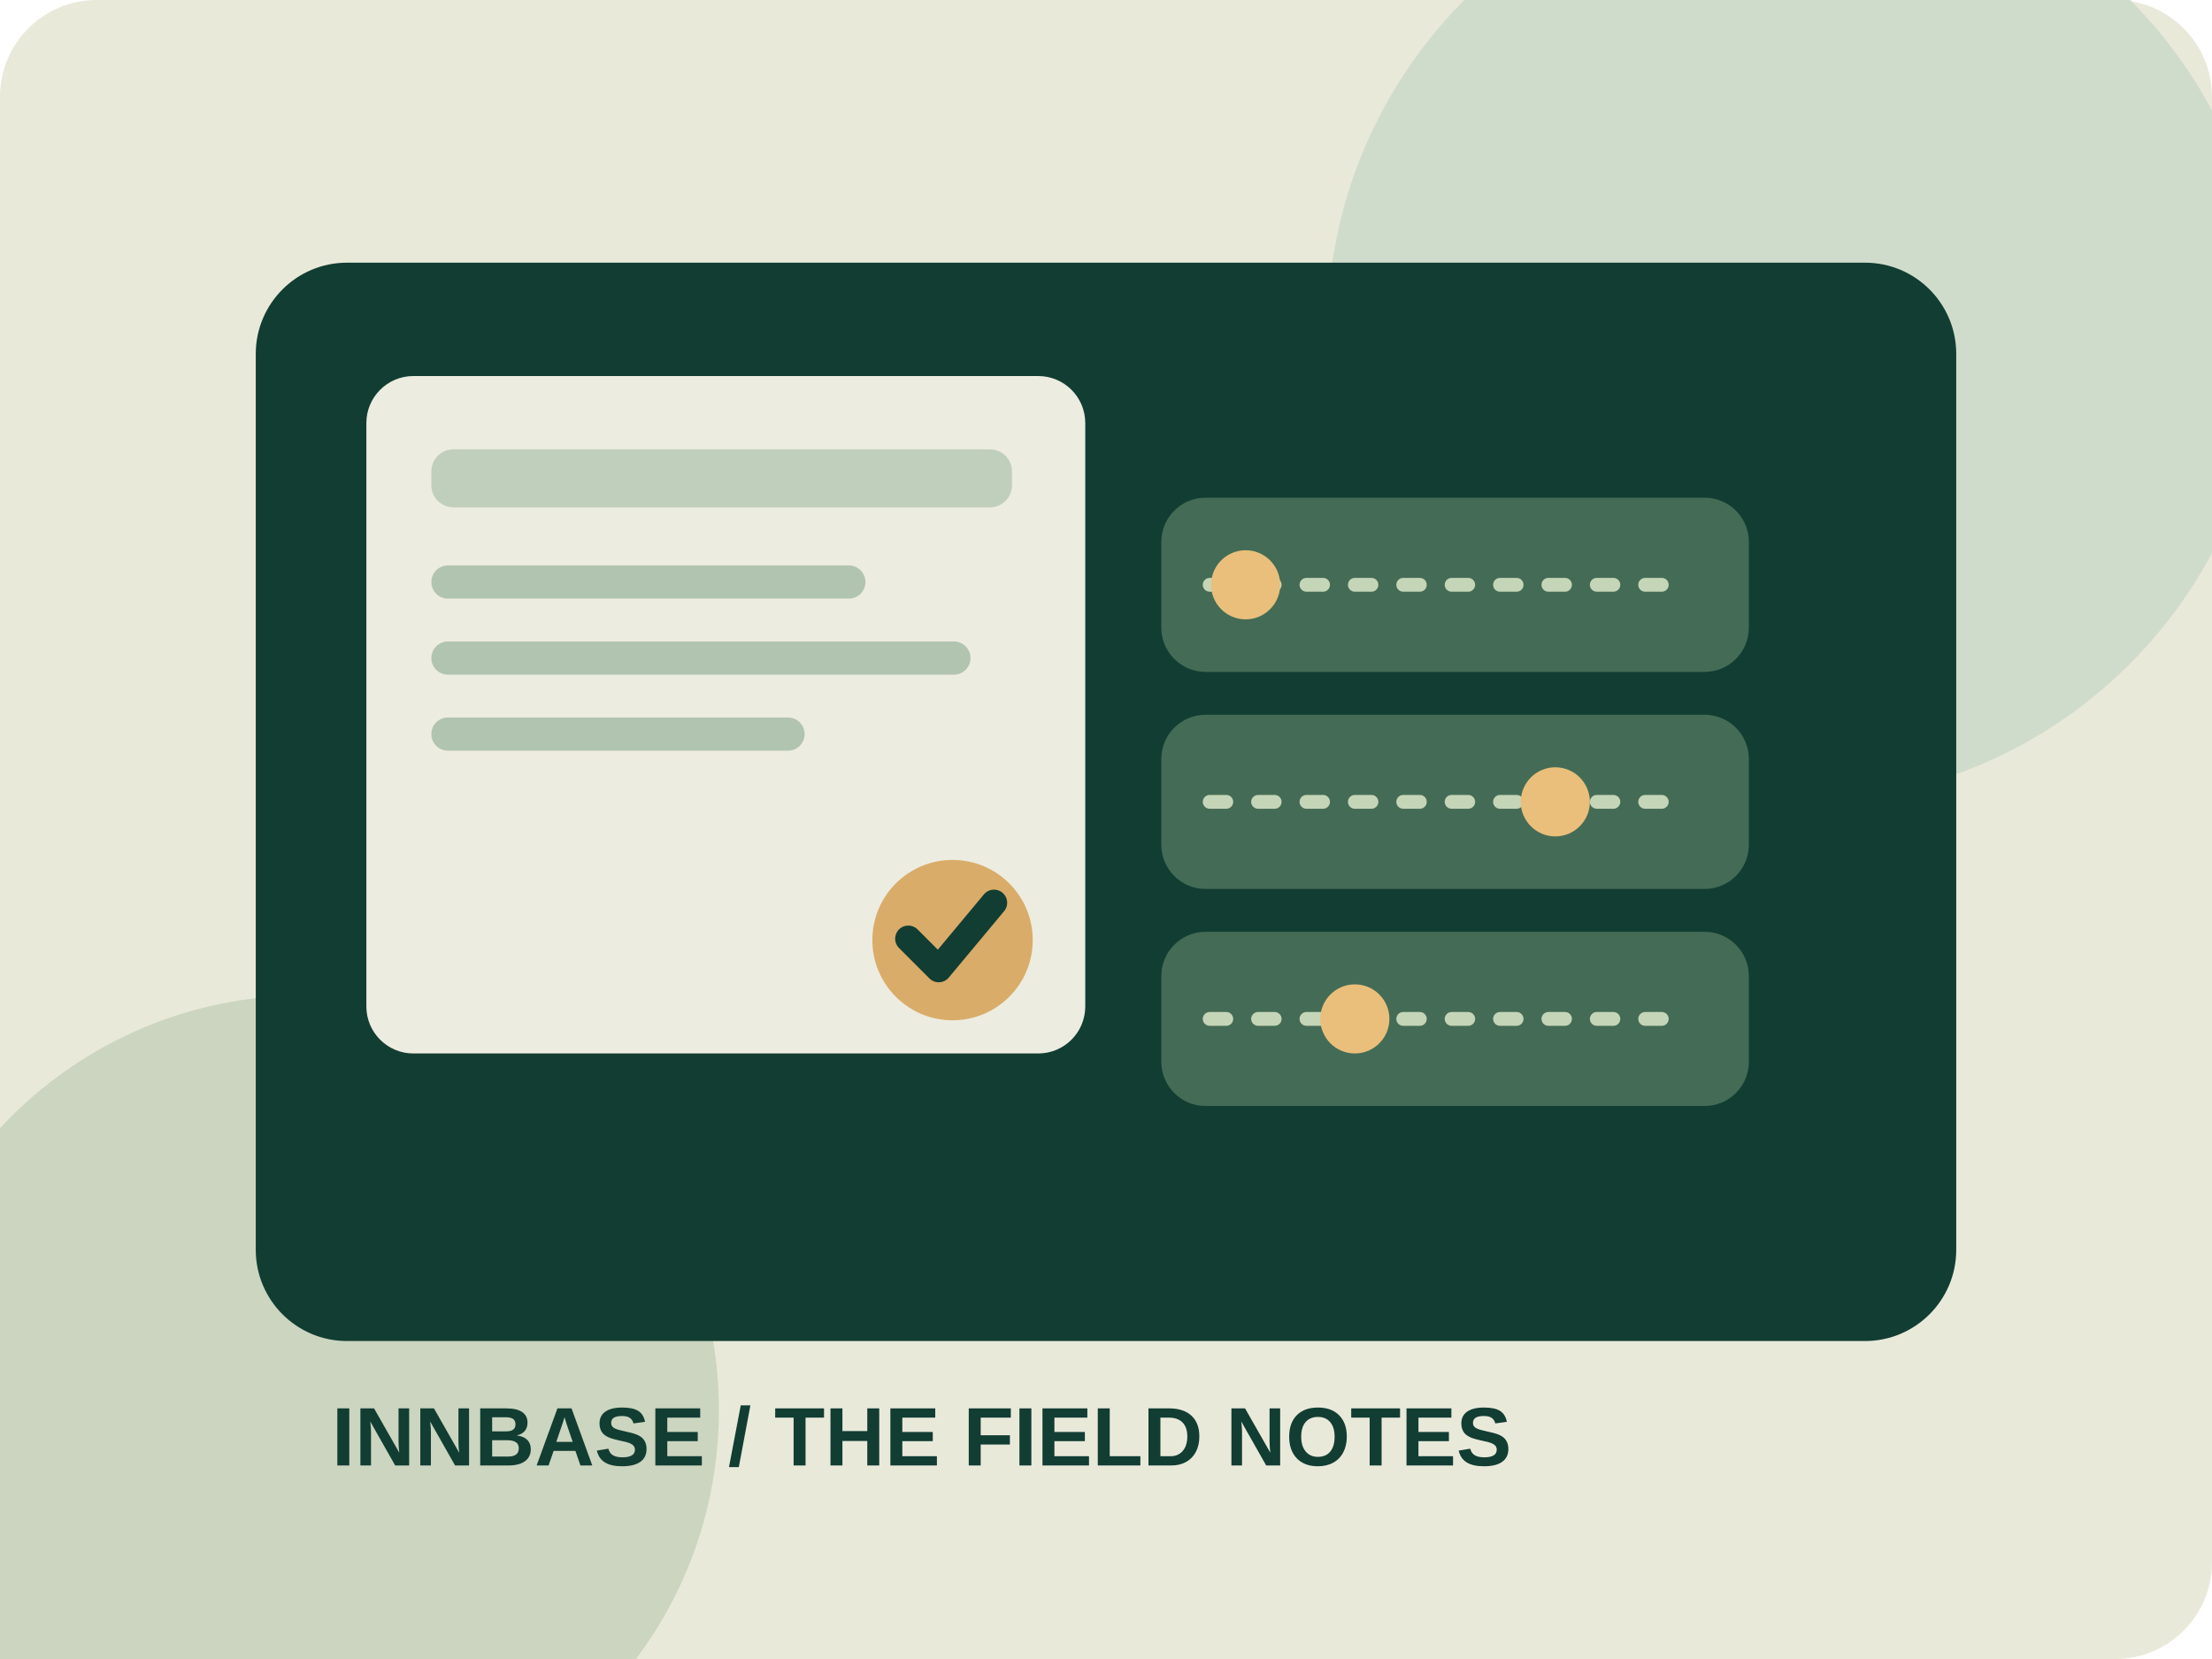
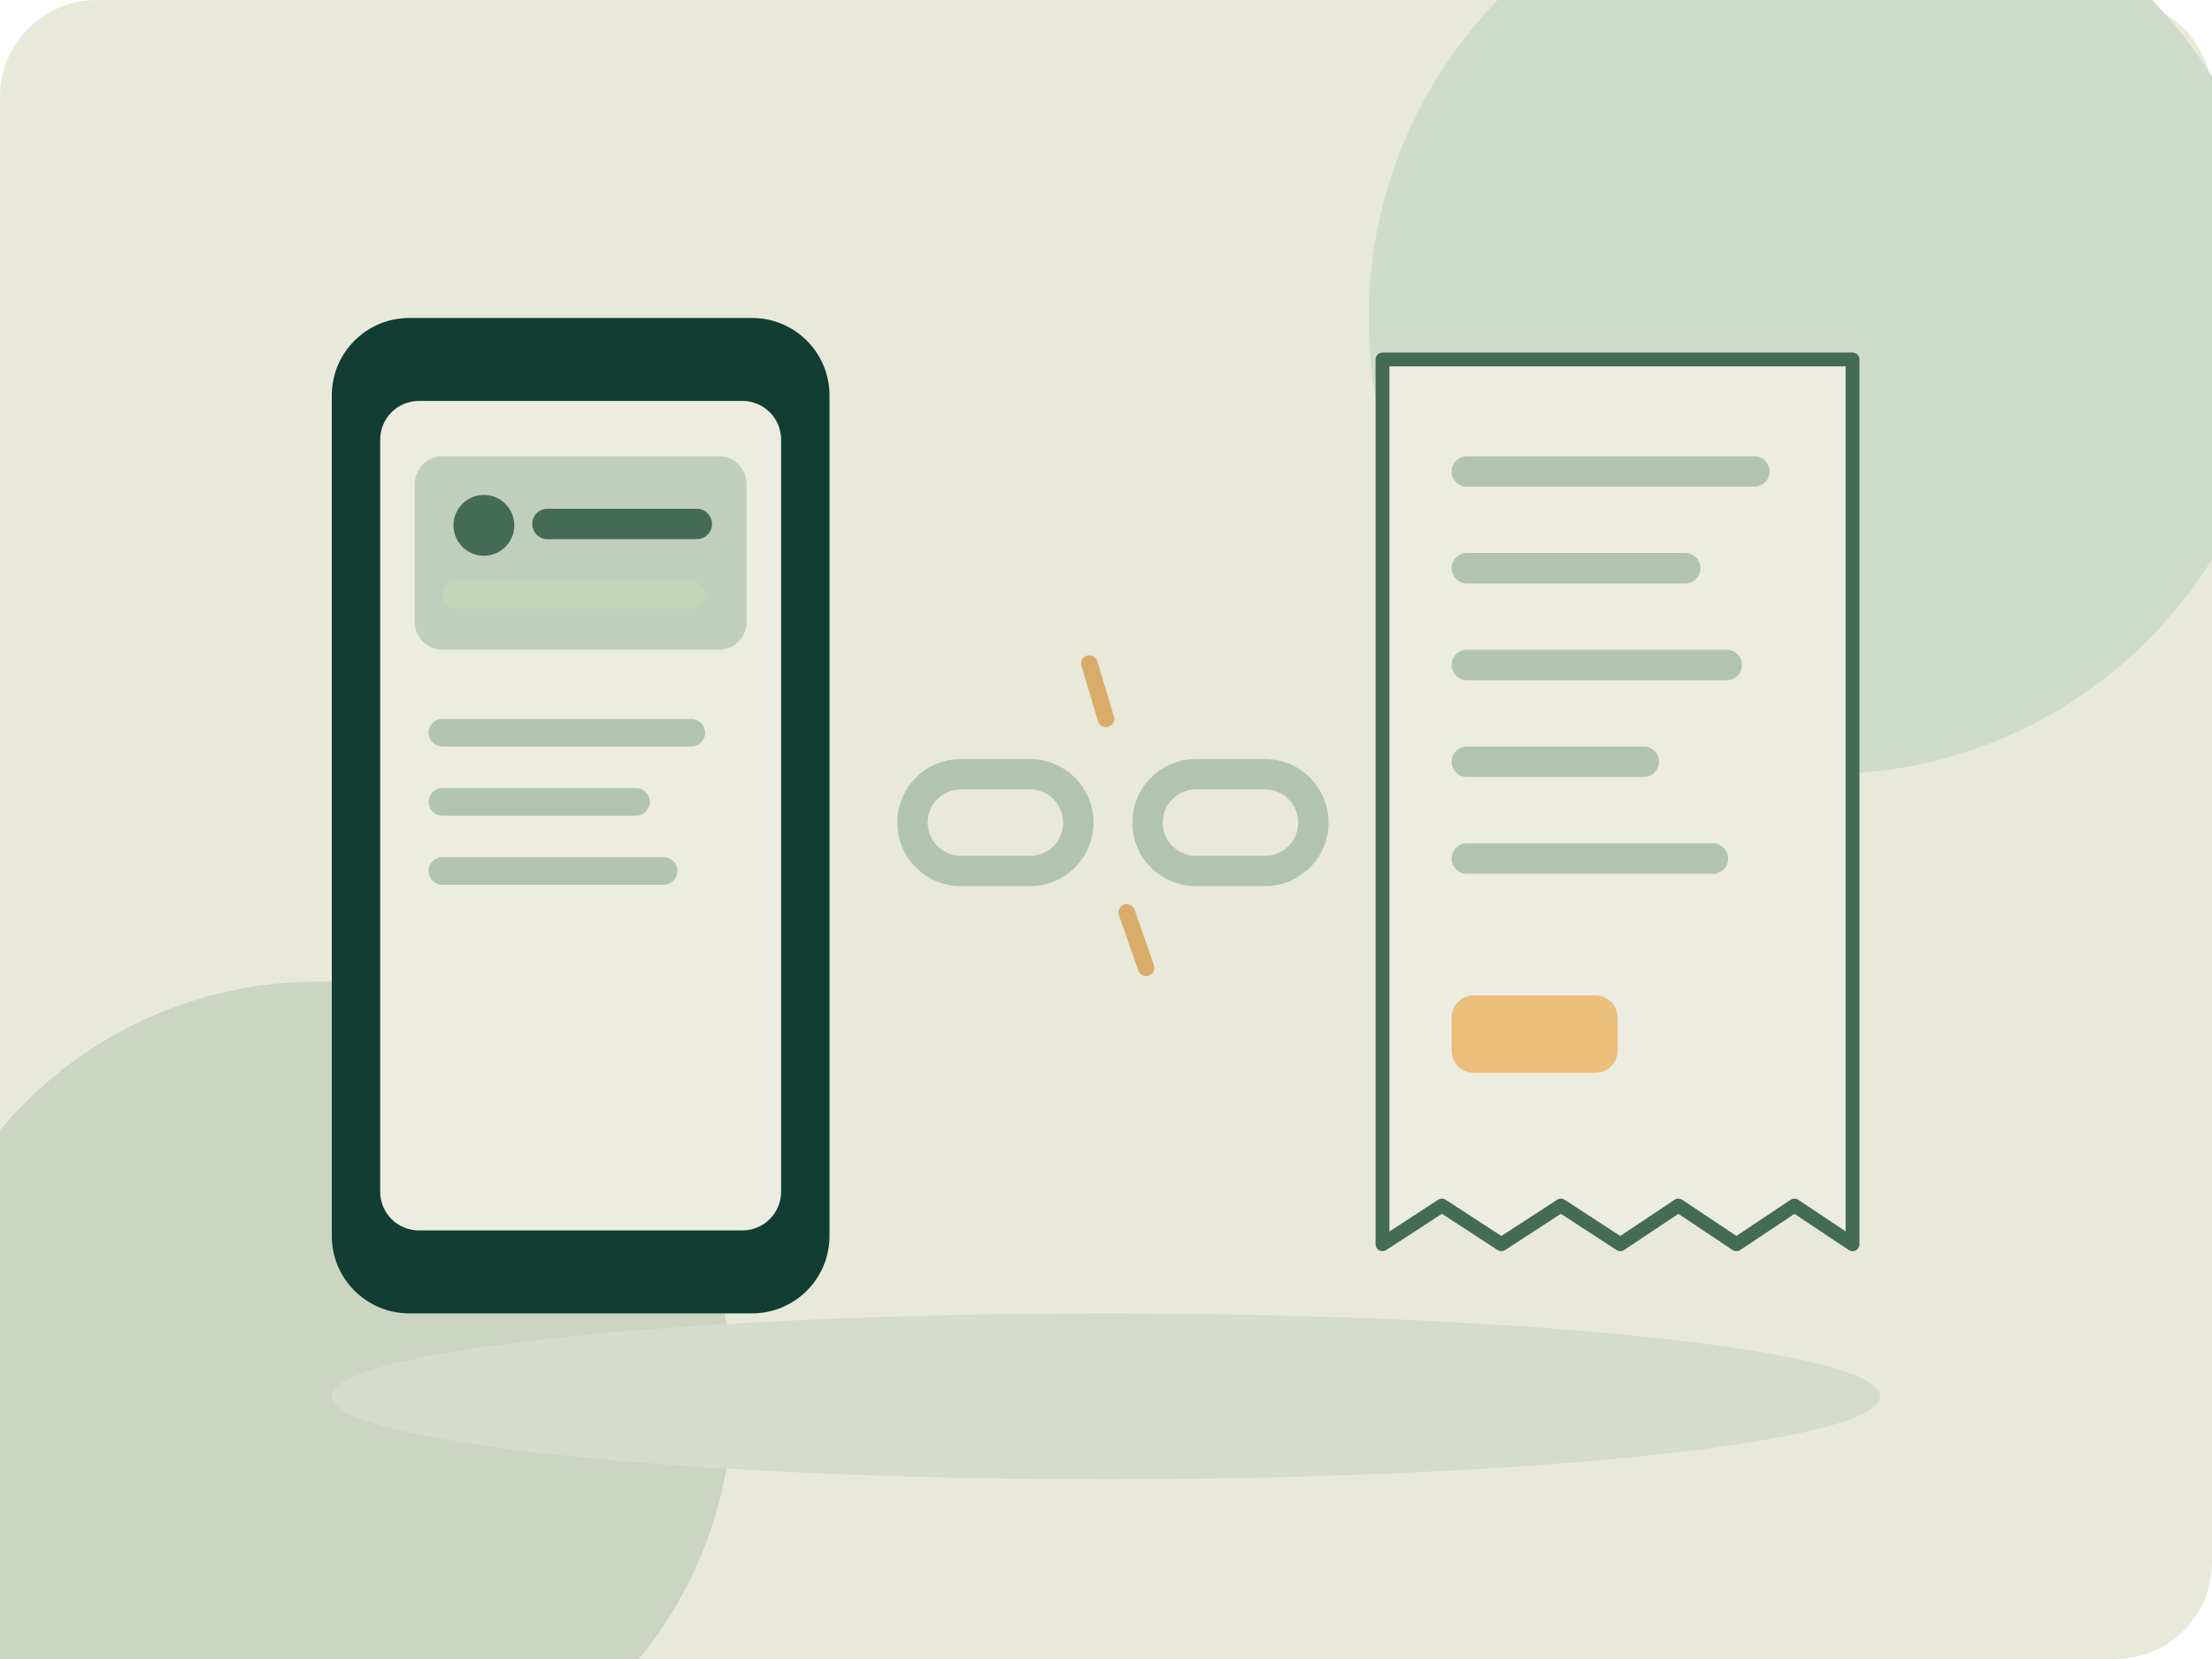
- <svg xmlns="http://www.w3.org/2000/svg" viewBox="0 0 1600 1200" role="img" aria-label="Why hotel bank transfers go unmatched and how to fix the trail">
+ <svg xmlns="http://www.w3.org/2000/svg" viewBox="0 0 1600 1200" role="img" aria-label="A transfer that can't be matched">
  <rect width="1600" height="1200" rx="70" fill="#E9E9DA" />
-   <circle cx="1300" cy="240" r="340" fill="#D0DCCB" />
-   <circle cx="220" cy="1020" r="300" fill="#CBD5BF" />
-   <rect x="185" y="190" width="1230" height="780" rx="66" fill="#123D33" />
-   <rect x="265" y="272" width="520" height="490" rx="34" fill="#EDECE1" />
-   <rect x="312" y="325" width="420" height="42" rx="16" fill="#C0CFBC" />
-   <rect x="312" y="409" width="314" height="24" rx="12" fill="#B1C4B0" />
-   <rect x="312" y="464" width="390" height="24" rx="12" fill="#B1C4B0" />
-   <rect x="312" y="519" width="270" height="24" rx="12" fill="#B1C4B0" />
-   <circle cx="689" cy="680" r="58" fill="#D9AC69" />
-   <path d="M657 679l22 22 40-48" fill="none" stroke="#123D33" stroke-width="19" stroke-linecap="round" stroke-linejoin="round" />
-   <rect x="840" y="360" width="425" height="126" rx="32" fill="#446B55" />
-   <rect x="840" y="517" width="425" height="126" rx="32" fill="#446B55" />
-   <rect x="840" y="674" width="425" height="126" rx="32" fill="#446B55" />
-   <path d="M875 423h330M875 580h330M875 737h330" stroke="#C5D5B7" stroke-width="10" stroke-linecap="round" stroke-dasharray="12 23" />
-   <circle cx="901" cy="423" r="25" fill="#E9BF7B" />
-   <circle cx="1125" cy="580" r="25" fill="#E9BF7B" />
-   <circle cx="980" cy="737" r="25" fill="#E9BF7B" />
-   <text x="240" y="1060" fill="#123D33" font-size="60" font-family="Arial, sans-serif" font-weight="700">INNBASE / THE FIELD NOTES</text>
+   <circle cx="1320" cy="230" r="330" fill="#D0DCCB" />
+   <circle cx="230" cy="1010" r="300" fill="#CBD5BF" />
+   <ellipse cx="800" cy="1010" rx="560" ry="60" fill="#D6DCCB" />
+   <rect x="240" y="230" width="360" height="720" rx="56" fill="#123D33" />
+   <rect x="275" y="290" width="290" height="600" rx="28" fill="#EDECE1" />
+   <rect x="300" y="330" width="240" height="140" rx="20" fill="#C0CFBC" />
+   <circle cx="350" cy="380" r="22" fill="#446B55" />
+   <rect x="385" y="368" width="130" height="22" rx="11" fill="#446B55" />
+   <rect x="320" y="420" width="190" height="20" rx="10" fill="#C5D5B7" />
+   <rect x="310" y="520" width="200" height="20" rx="10.0" fill="#B1C4B0" />
+   <rect x="310" y="570" width="160" height="20" rx="10.0" fill="#B1C4B0" />
+   <rect x="310" y="620" width="180" height="20" rx="10.0" fill="#B1C4B0" />
+   <path d="M1000 260h340v640l-42 -28 -42 28 -42 -28 -42 28 -43 -28 -43 28 -43 -28 -43 28z" fill="#EDECE1" stroke="#446B55" stroke-width="10" stroke-linejoin="round" />
+   <rect x="1050" y="330" width="230" height="22" rx="11.0" fill="#B1C4B0" />
+   <rect x="1050" y="400" width="180" height="22" rx="11.0" fill="#B1C4B0" />
+   <rect x="1050" y="470" width="210" height="22" rx="11.0" fill="#B1C4B0" />
+   <rect x="1050" y="540" width="150" height="22" rx="11.0" fill="#B1C4B0" />
+   <rect x="1050" y="610" width="200" height="22" rx="11.0" fill="#B1C4B0" />
+   <rect x="1050" y="720" width="120" height="56" rx="16" fill="#E9BF7B" />
+   <rect x="660" y="560" width="120" height="70" rx="35" fill="none" stroke="#B1C4B0" stroke-width="22" />
+   <rect x="830" y="560" width="120" height="70" rx="35" fill="none" stroke="#B1C4B0" stroke-width="22" />
+   <path d="M800 520 l-12 -40 M815 660 l14 40" stroke="#D9AC69" stroke-width="12" stroke-linecap="round" />
</svg>
